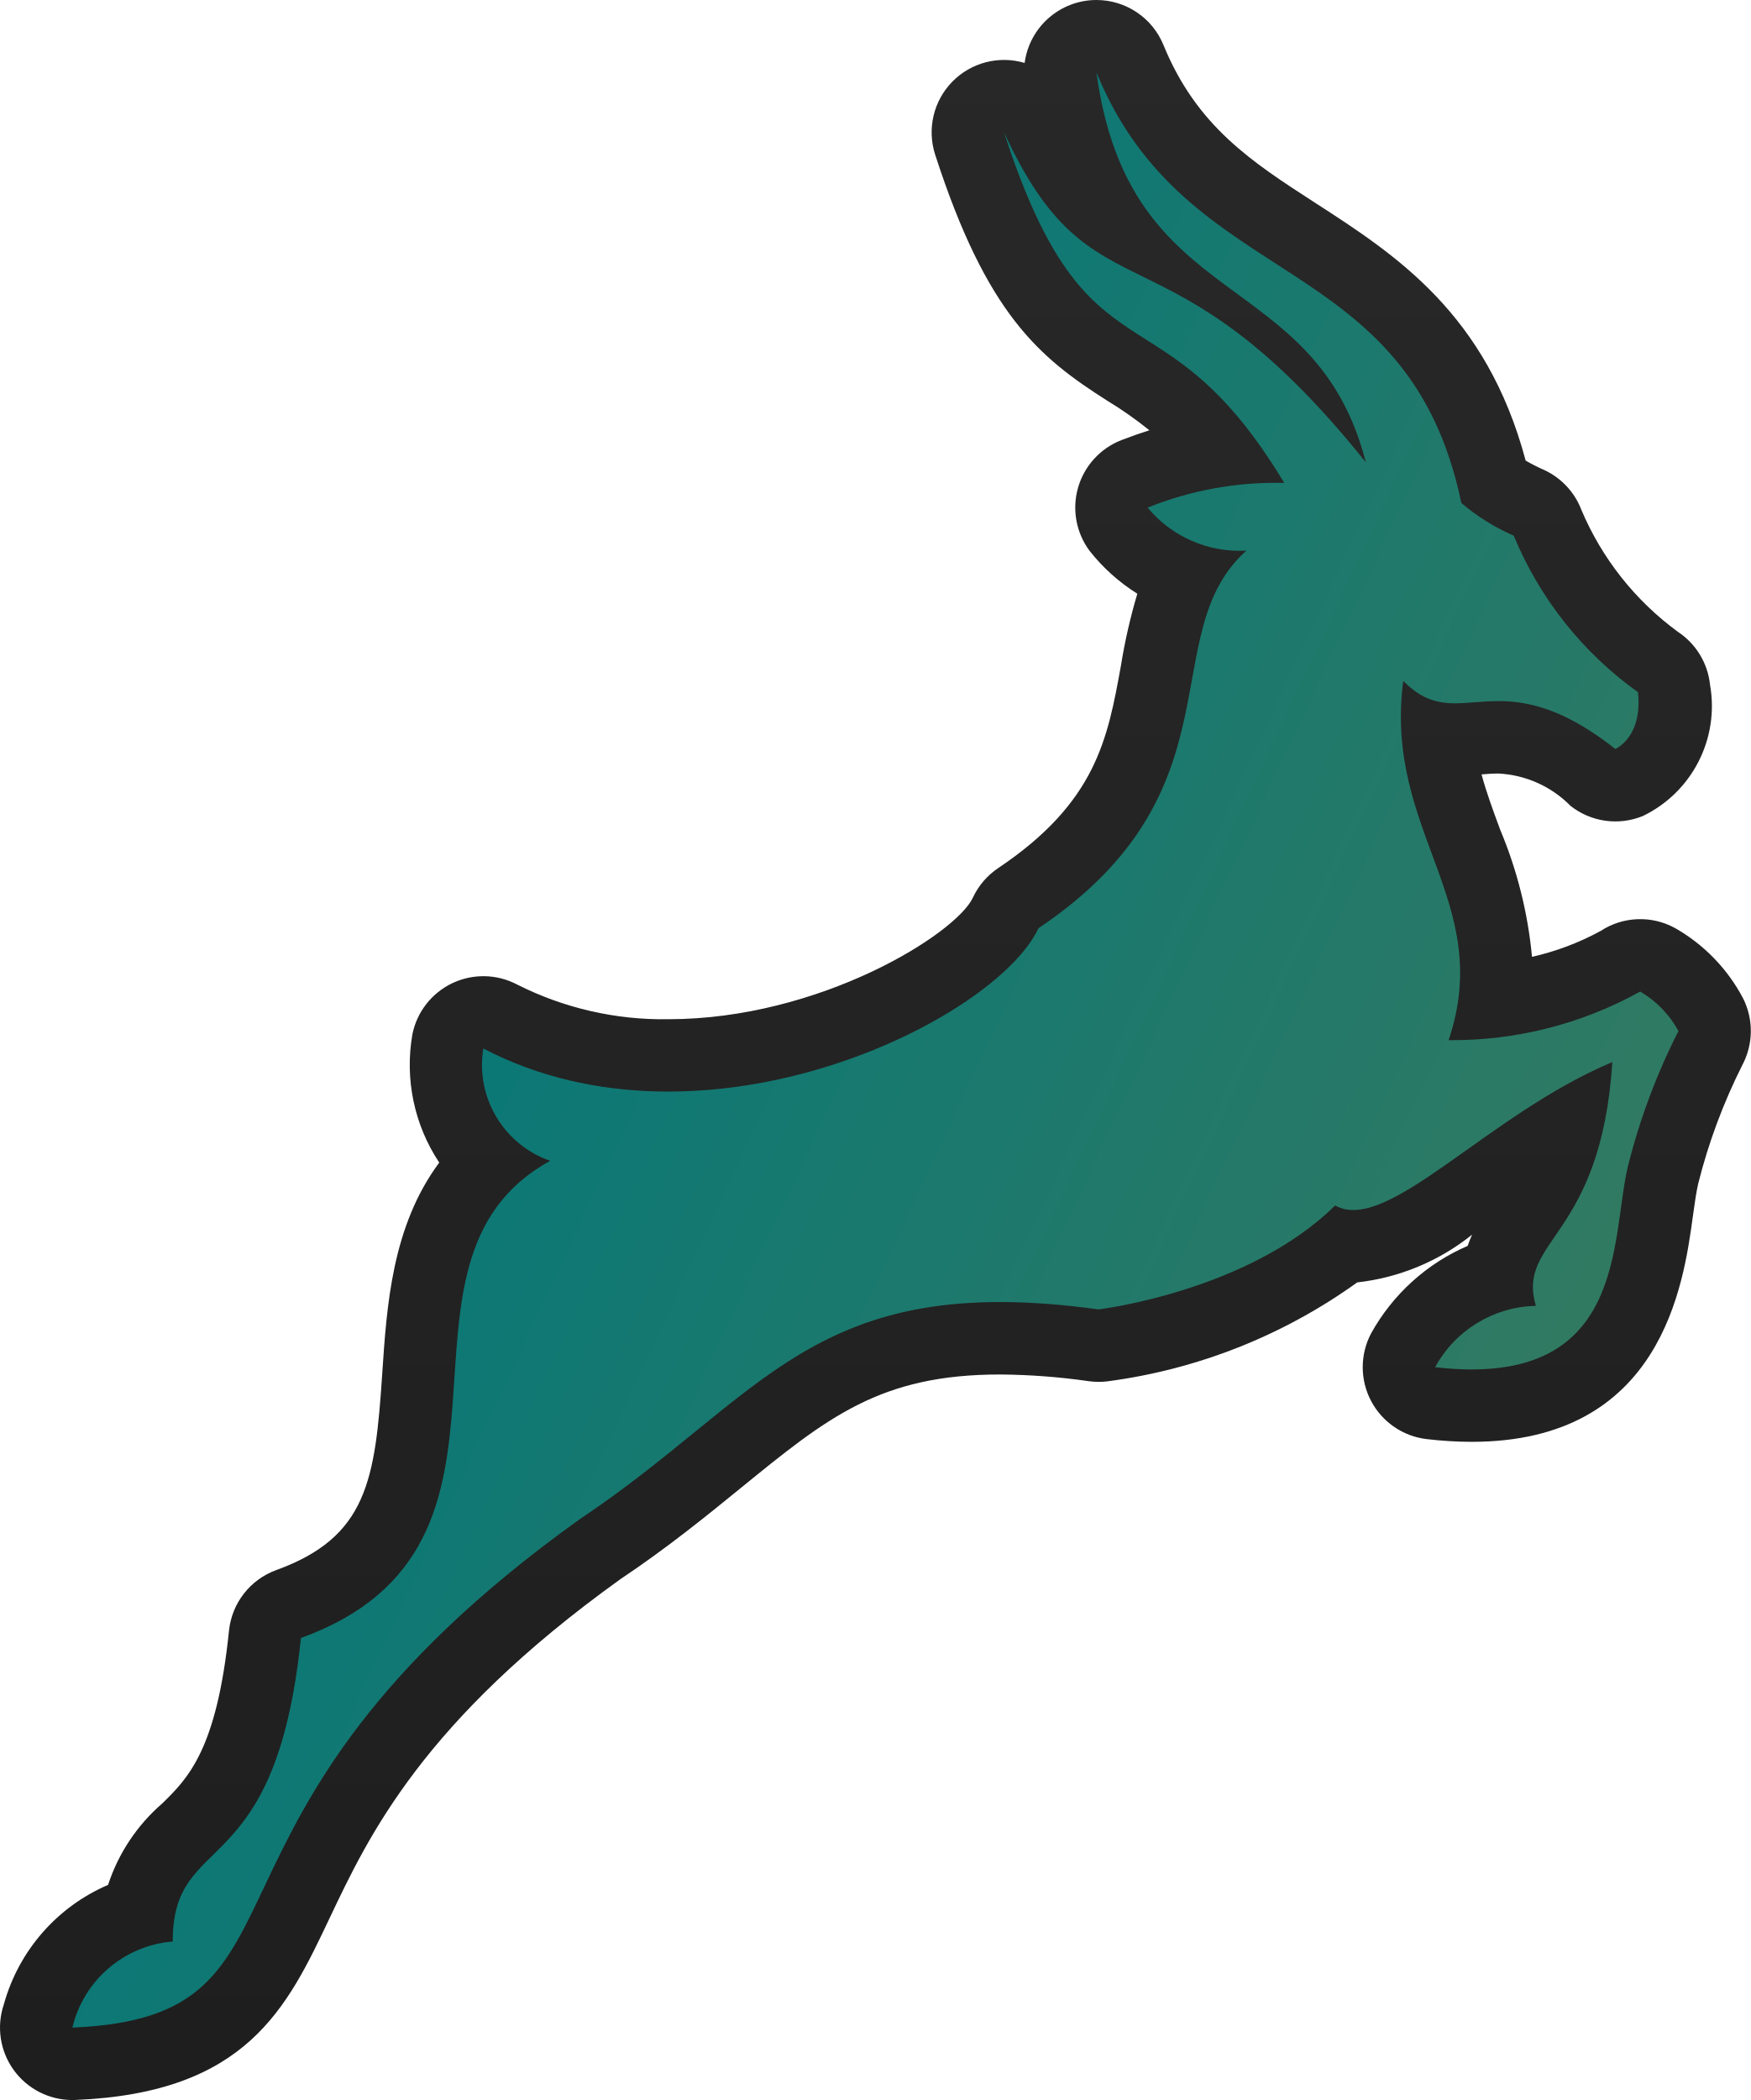
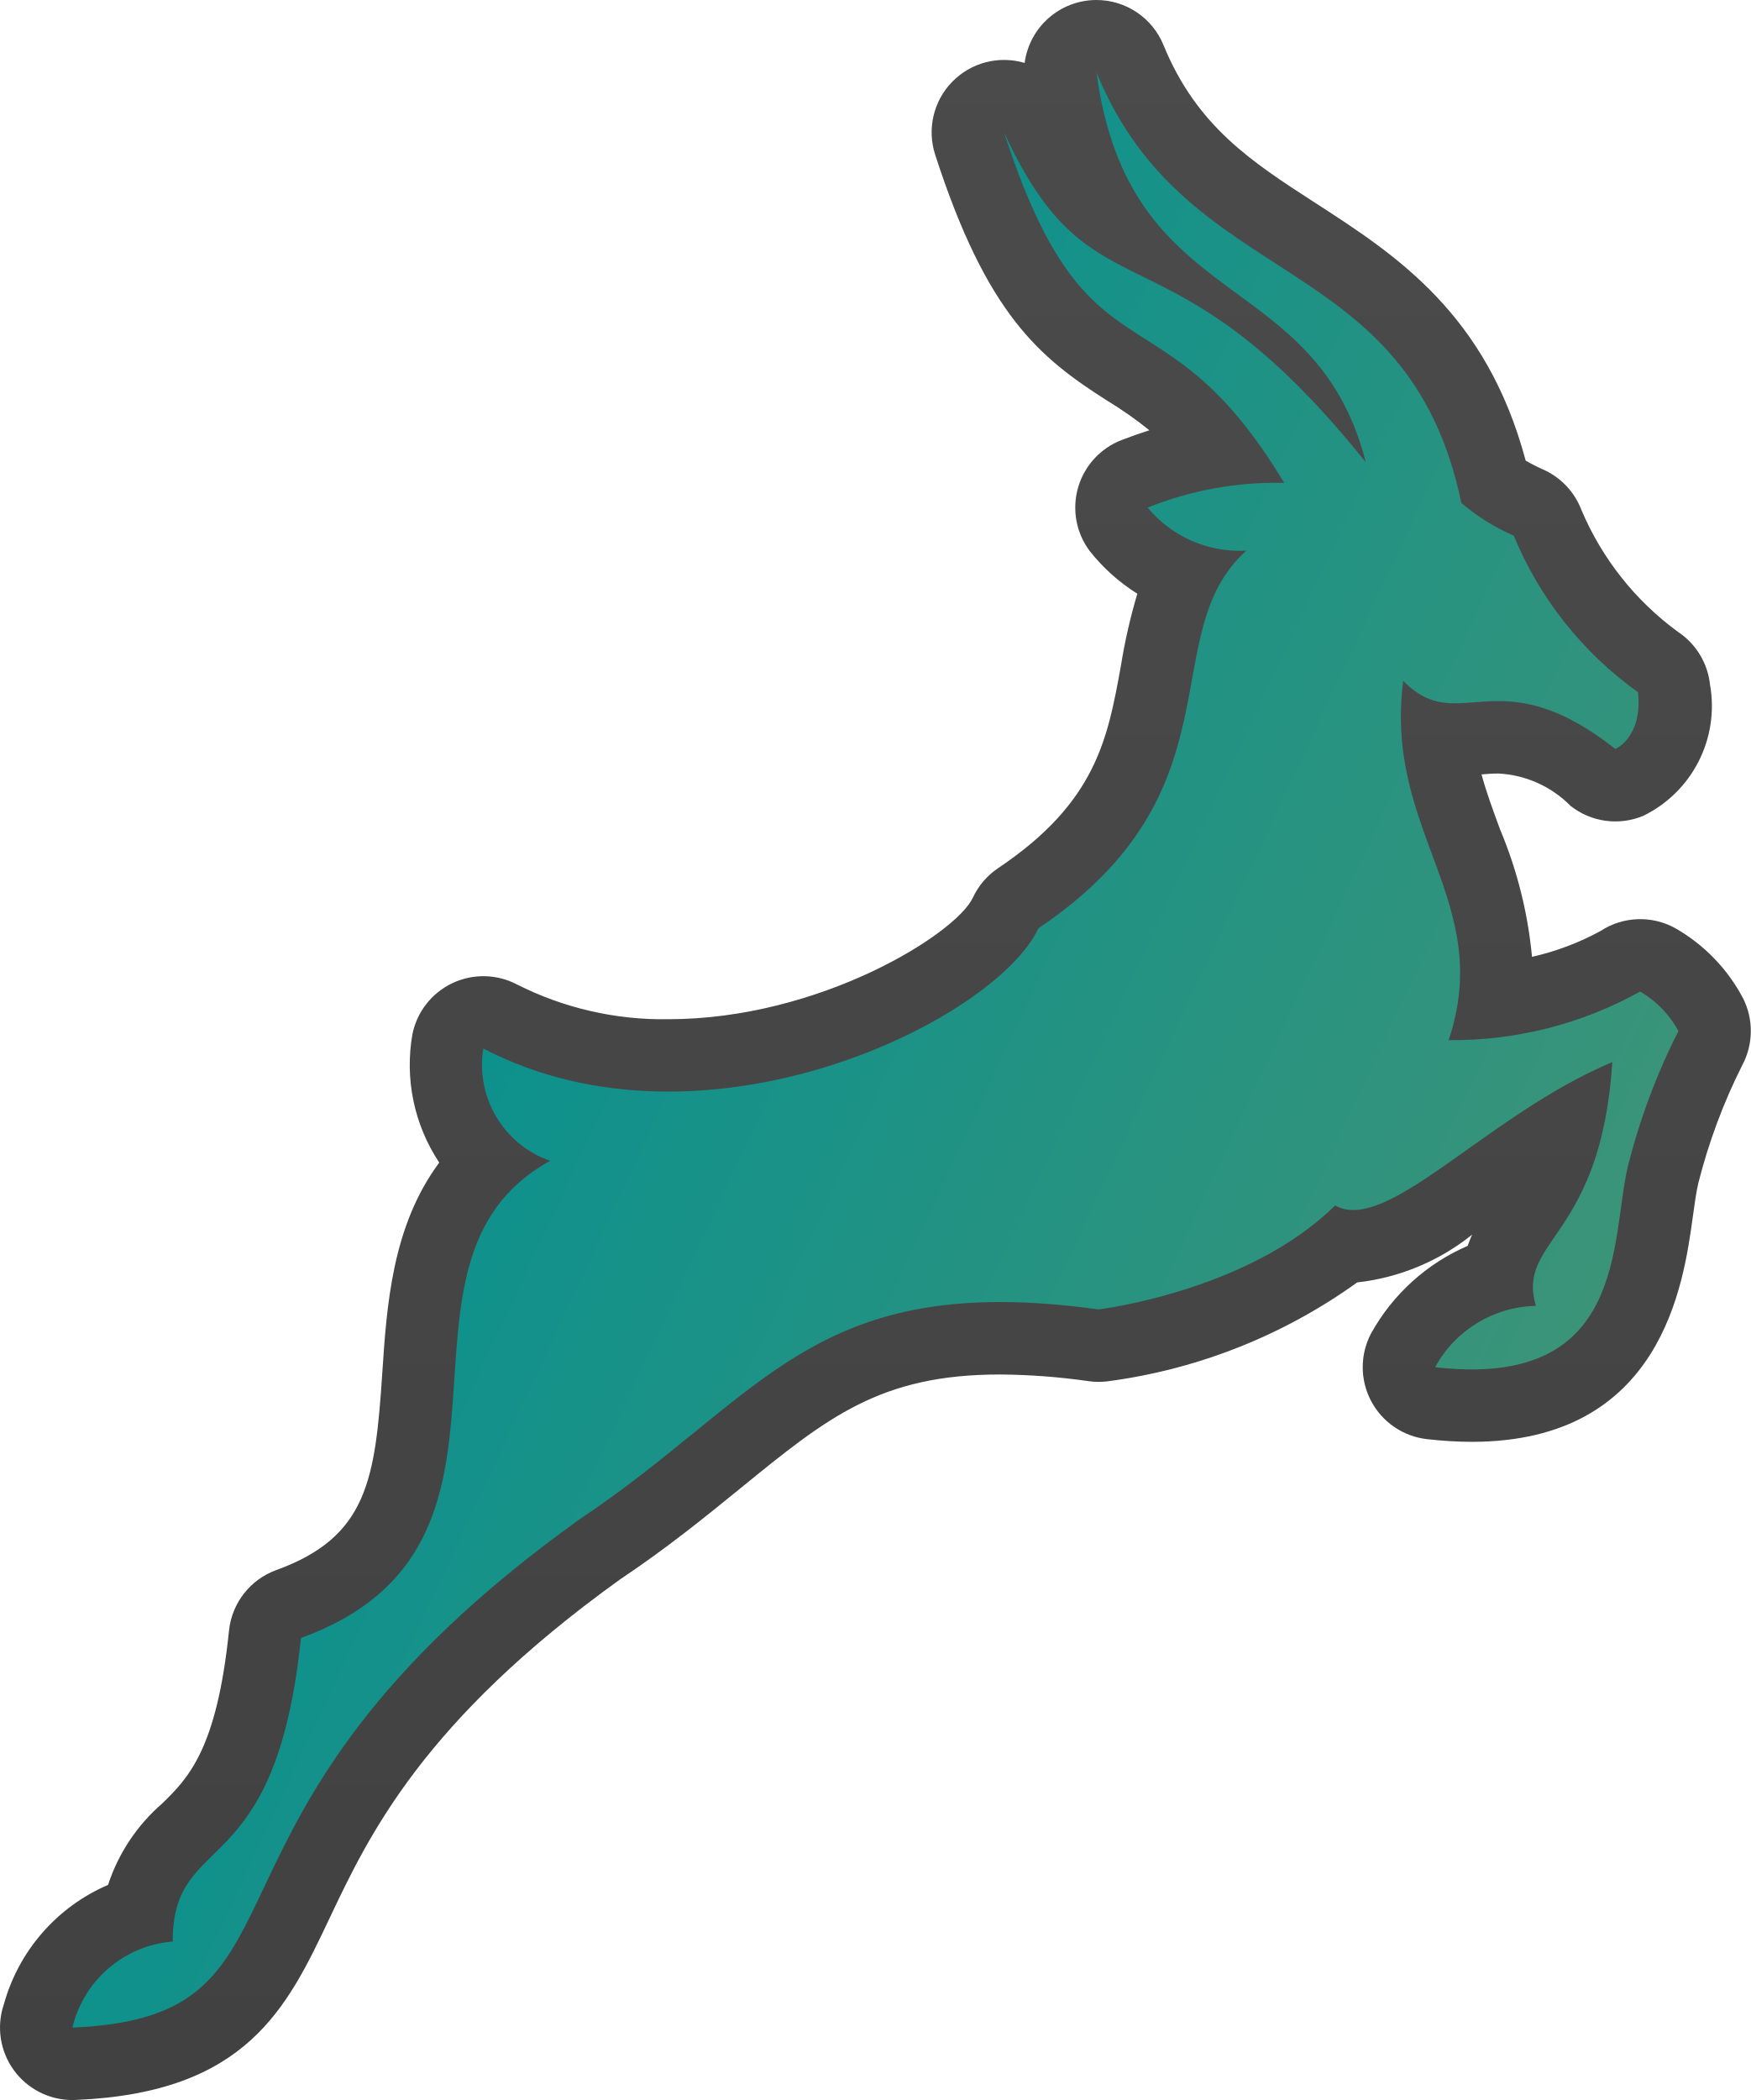
<svg xmlns="http://www.w3.org/2000/svg" viewBox="0 0 48.367 58">
  <defs>
    <linearGradient id="a" x1="24.183" y1="58" x2="24.183" gradientUnits="userSpaceOnUse">
-       <stop offset="0" stop-color="#1e1e1e" />
-       <stop offset="1" stop-color="#282828" />
+       <stop offset="0" stop-color="#414141" />
+       <stop offset="1" stop-color="#4b4b4b" />
    </linearGradient>
    <linearGradient id="b" x1="41.8" y1="40.964" x2="13.836" y2="27.924" gradientUnits="userSpaceOnUse">
-       <stop offset="0" stop-color="#317A62" />
-       <stop offset="1" stop-color="#0B7876" />
+       <stop offset="0" stop-color="#3B9478" />
+       <stop offset="1" stop-color="#0D918D" />
    </linearGradient>
  </defs>
  <path d="M30.29,0a2.002,2.002,0,0,0-1.984,1.738,2,2,0,0,0-2.472,2.533c1.428,4.413,2.873,5.601,4.757,6.798a10.582,10.582,0,0,1,1.161.815q-.378.119-.774.272a2,2,0,0,0-.877,3.059A5.18,5.18,0,0,0,31.419,16.398a15.755,15.755,0,0,0-.455,1.999c-.367,2.019-.683,3.763-3.39,5.58a2,2,0,0,0-.699.817c-.464.996-4.222,3.356-8.416,3.356a8.946,8.946,0,0,1-4.181-.962,2,2,0,0,0-2.885,1.377,4.882,4.882,0,0,0,.741,3.545c-1.305,1.757-1.45,3.953-1.574,5.82-.195,2.944-.414,4.523-2.926,5.433a2,2,0,0,0-1.308,1.676c-.338,3.293-1.136,4.076-1.84,4.767a5.057,5.057,0,0,0-1.501,2.253A5.059,5.059,0,0,0,.106,55.359a2,2,0,0,0,1.894,2.642q.041,0,.083-.002c4.735-.195,5.845-2.538,7.021-5.019,1.09-2.3,2.583-5.449,8.029-9.361,1.309-.875,2.382-1.749,3.329-2.52,2.402-1.956,3.852-3.137,7.165-3.137a18.122,18.122,0,0,1,2.45.185,2,2,0,0,0,.512.005,15.222,15.222,0,0,0,6.904-2.733,6.163,6.163,0,0,0,3.174-1.319c-.044.1-.086.203-.123.31A5.584,5.584,0,0,0,37.879,36.823,2,2,0,0,0,39.416,39.747a10.852,10.852,0,0,0,1.24.075c5.253,0,5.851-4.348,6.107-6.205.05-.361.097-.702.153-.937a15.909,15.909,0,0,1,1.219-3.269,2.006,2.006,0,0,0,.022-1.831,4.814,4.814,0,0,0-1.885-1.949,2,2,0,0,0-2.056.082h0a7.324,7.324,0,0,1-1.894.714,11.933,11.933,0,0,0-.88-3.514c-.194-.526-.378-1.022-.514-1.525.147-.012.301-.024.466-.024a3.005,3.005,0,0,1,1.993.894,2,2,0,0,0,2.001.278A3.374,3.374,0,0,0,47.24,18.91a2,2,0,0,0-.885-1.458A8.056,8.056,0,0,1,43.688,14.086a2,2,0,0,0-1.082-1.129,4.712,4.712,0,0,1-.459-.236C41.061,8.657,38.558,7.04,36.335,5.604c-1.757-1.135-3.275-2.115-4.194-4.361A2.001,2.001,0,0,0,30.29,0Z" fill="url(#a)" />
  <path d="M45.311,27.386a10.689,10.689,0,0,1-5.292,1.342c1.287-3.834-1.799-5.748-1.254-9.923,1.551,1.584,2.591-.693,5.858,1.881,0,0,.759-.314.627-1.568a10.004,10.004,0,0,1-3.432-4.323,5.772,5.772,0,0,1-1.448-.903C38.895,6.81,32.797,8.125,30.29,2c.906,6.721,6.039,5.304,7.442,10.769C32.186,5.847,30.224,9.074,27.737,3.655c2.344,7.242,4.327,4.013,7.74,9.682a9.49,9.49,0,0,0-3.774.683,3.301,3.301,0,0,0,2.728,1.188c-2.574,2.31-.088,6.634-5.743,10.429-1.188,2.552-9.219,6.513-15.336,3.322a2.805,2.805,0,0,0,1.848,3.102c-5.105,2.794.22,10.605-6.887,13.179-.704,6.865-3.542,5.259-3.542,8.383A3.107,3.107,0,0,0,2,56c7.195-.297,2.442-5.743,13.993-14.026,5.149-3.432,6.469-6.898,14.356-5.809,0,0,4.125-.495,6.535-2.871,1.436.809,4.191-2.508,7.657-3.96-.314,4.885-2.657,4.885-2.112,6.733a3.243,3.243,0,0,0-2.783,1.694c5.325.616,4.841-3.52,5.325-5.545a17.777,17.777,0,0,1,1.397-3.74A2.827,2.827,0,0,0,45.311,27.386Z" fill="url(#b)" />
</svg>
